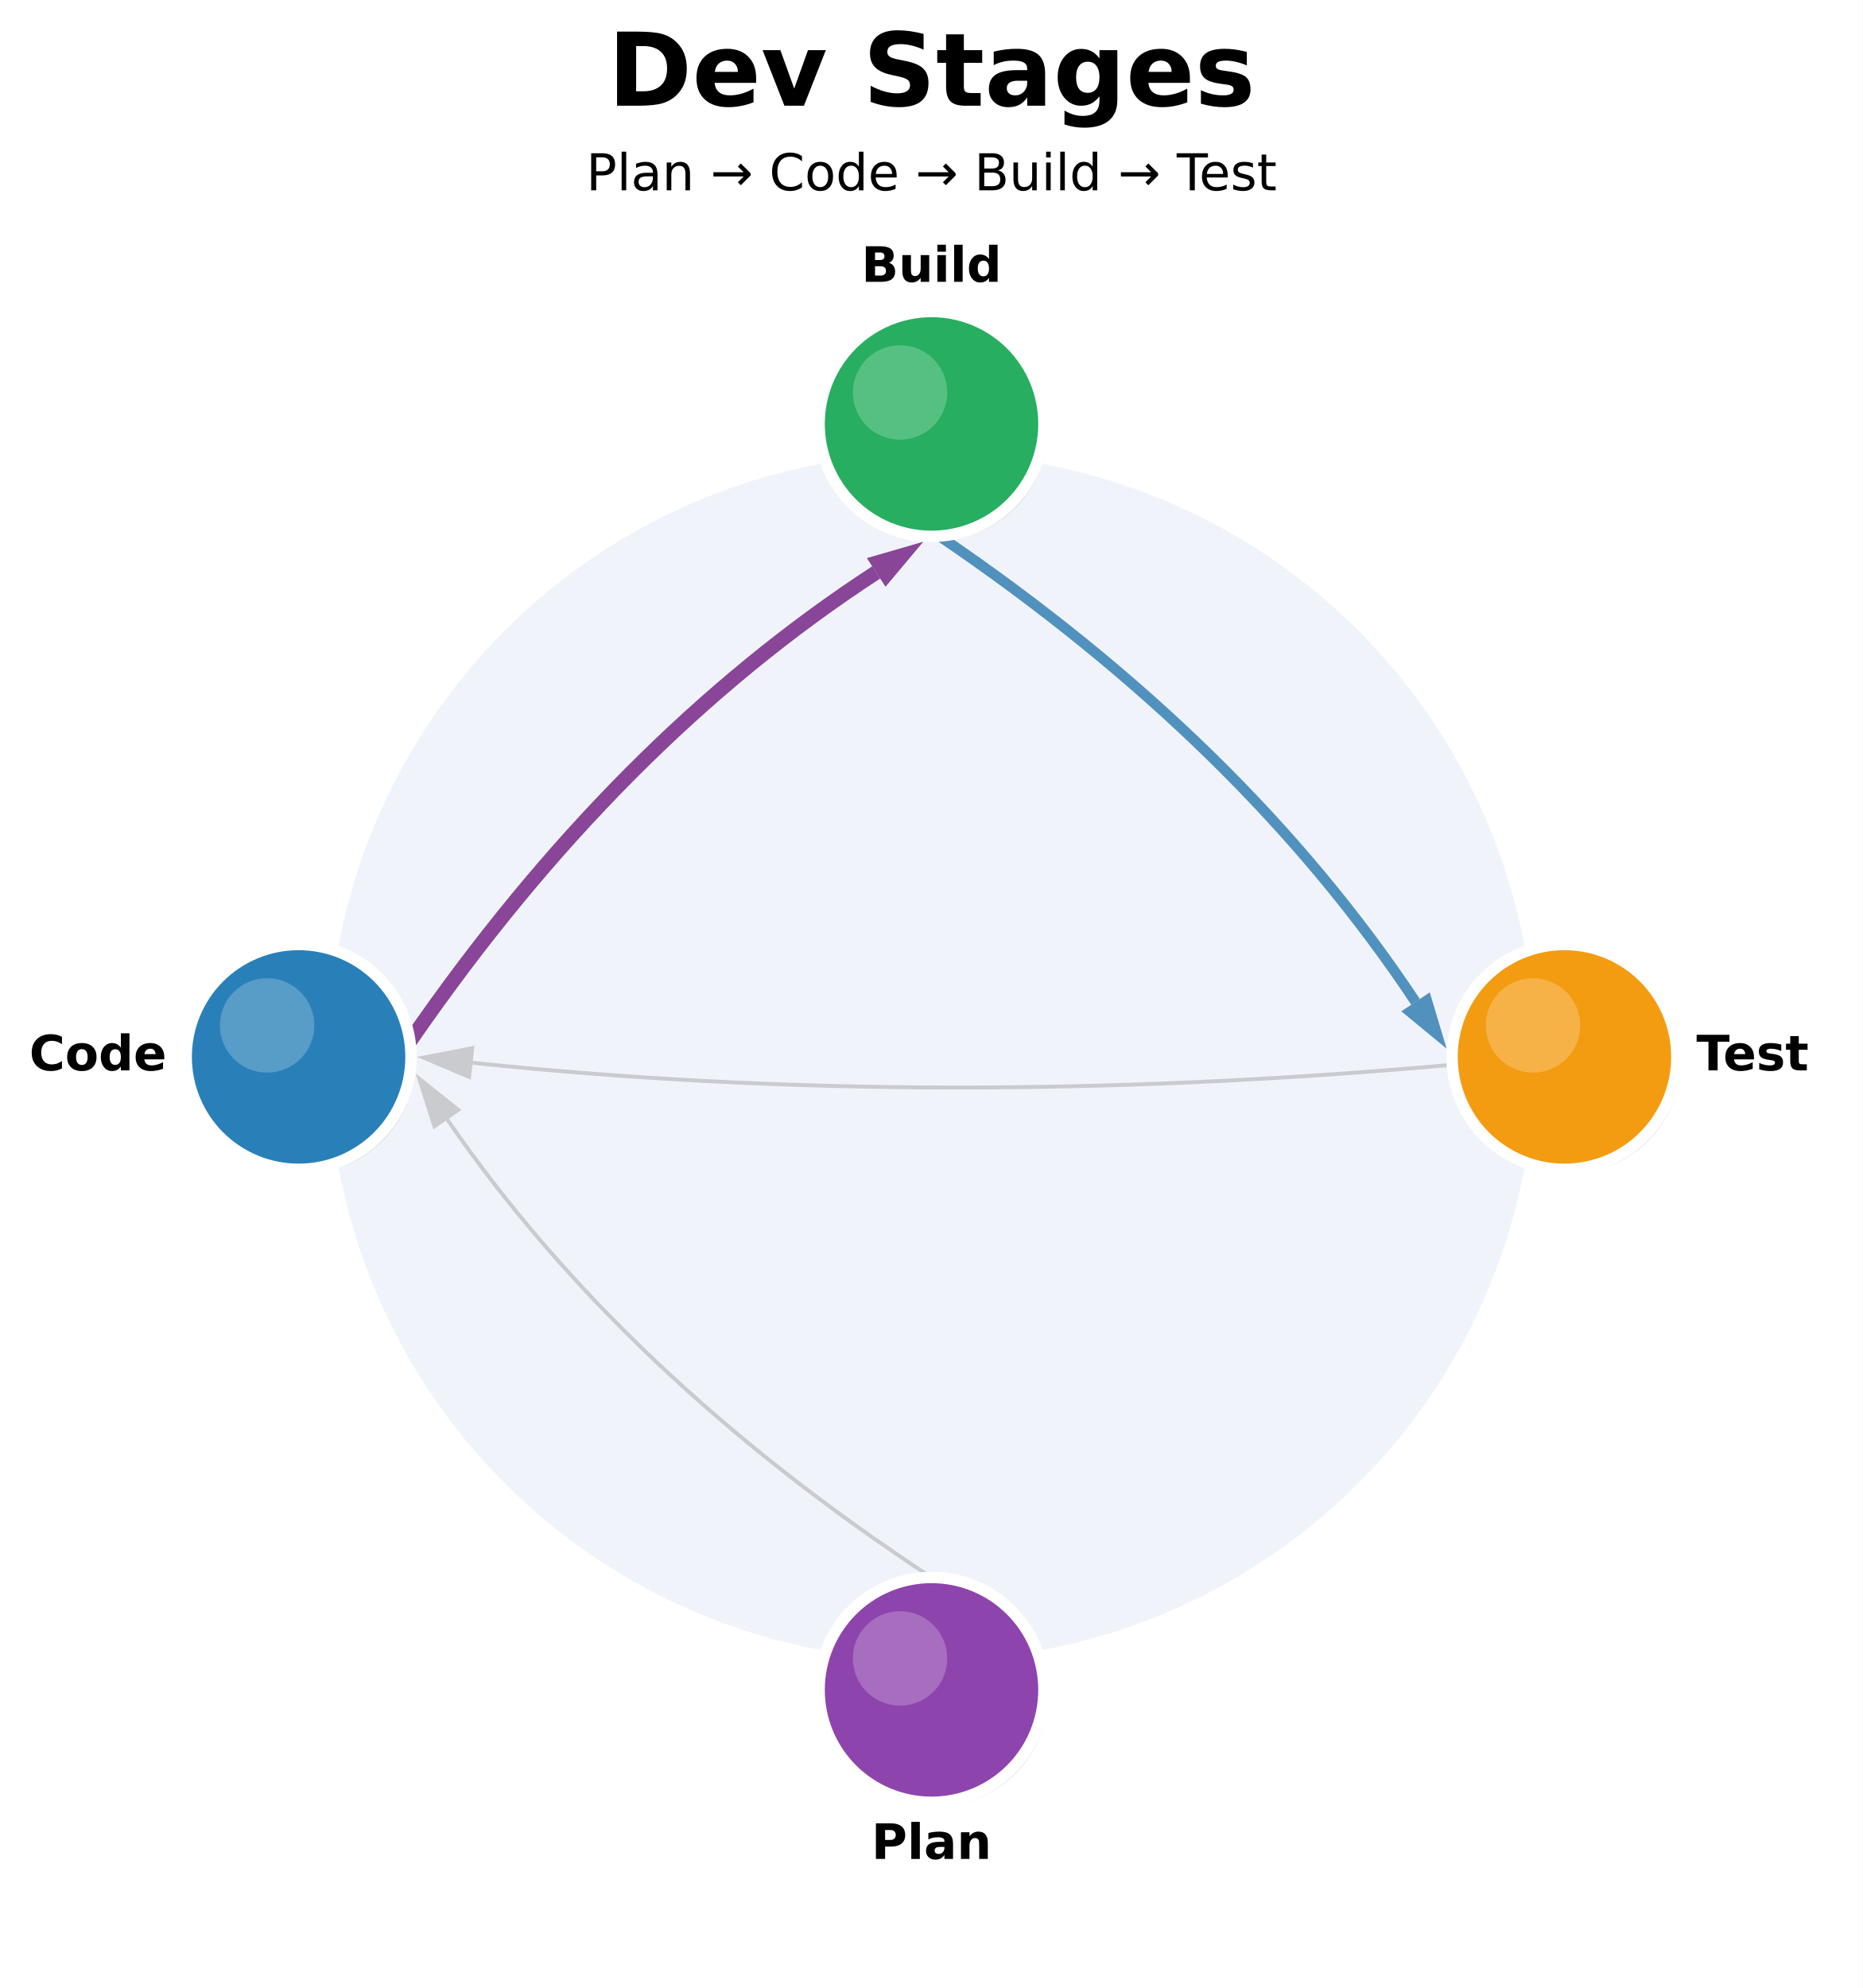
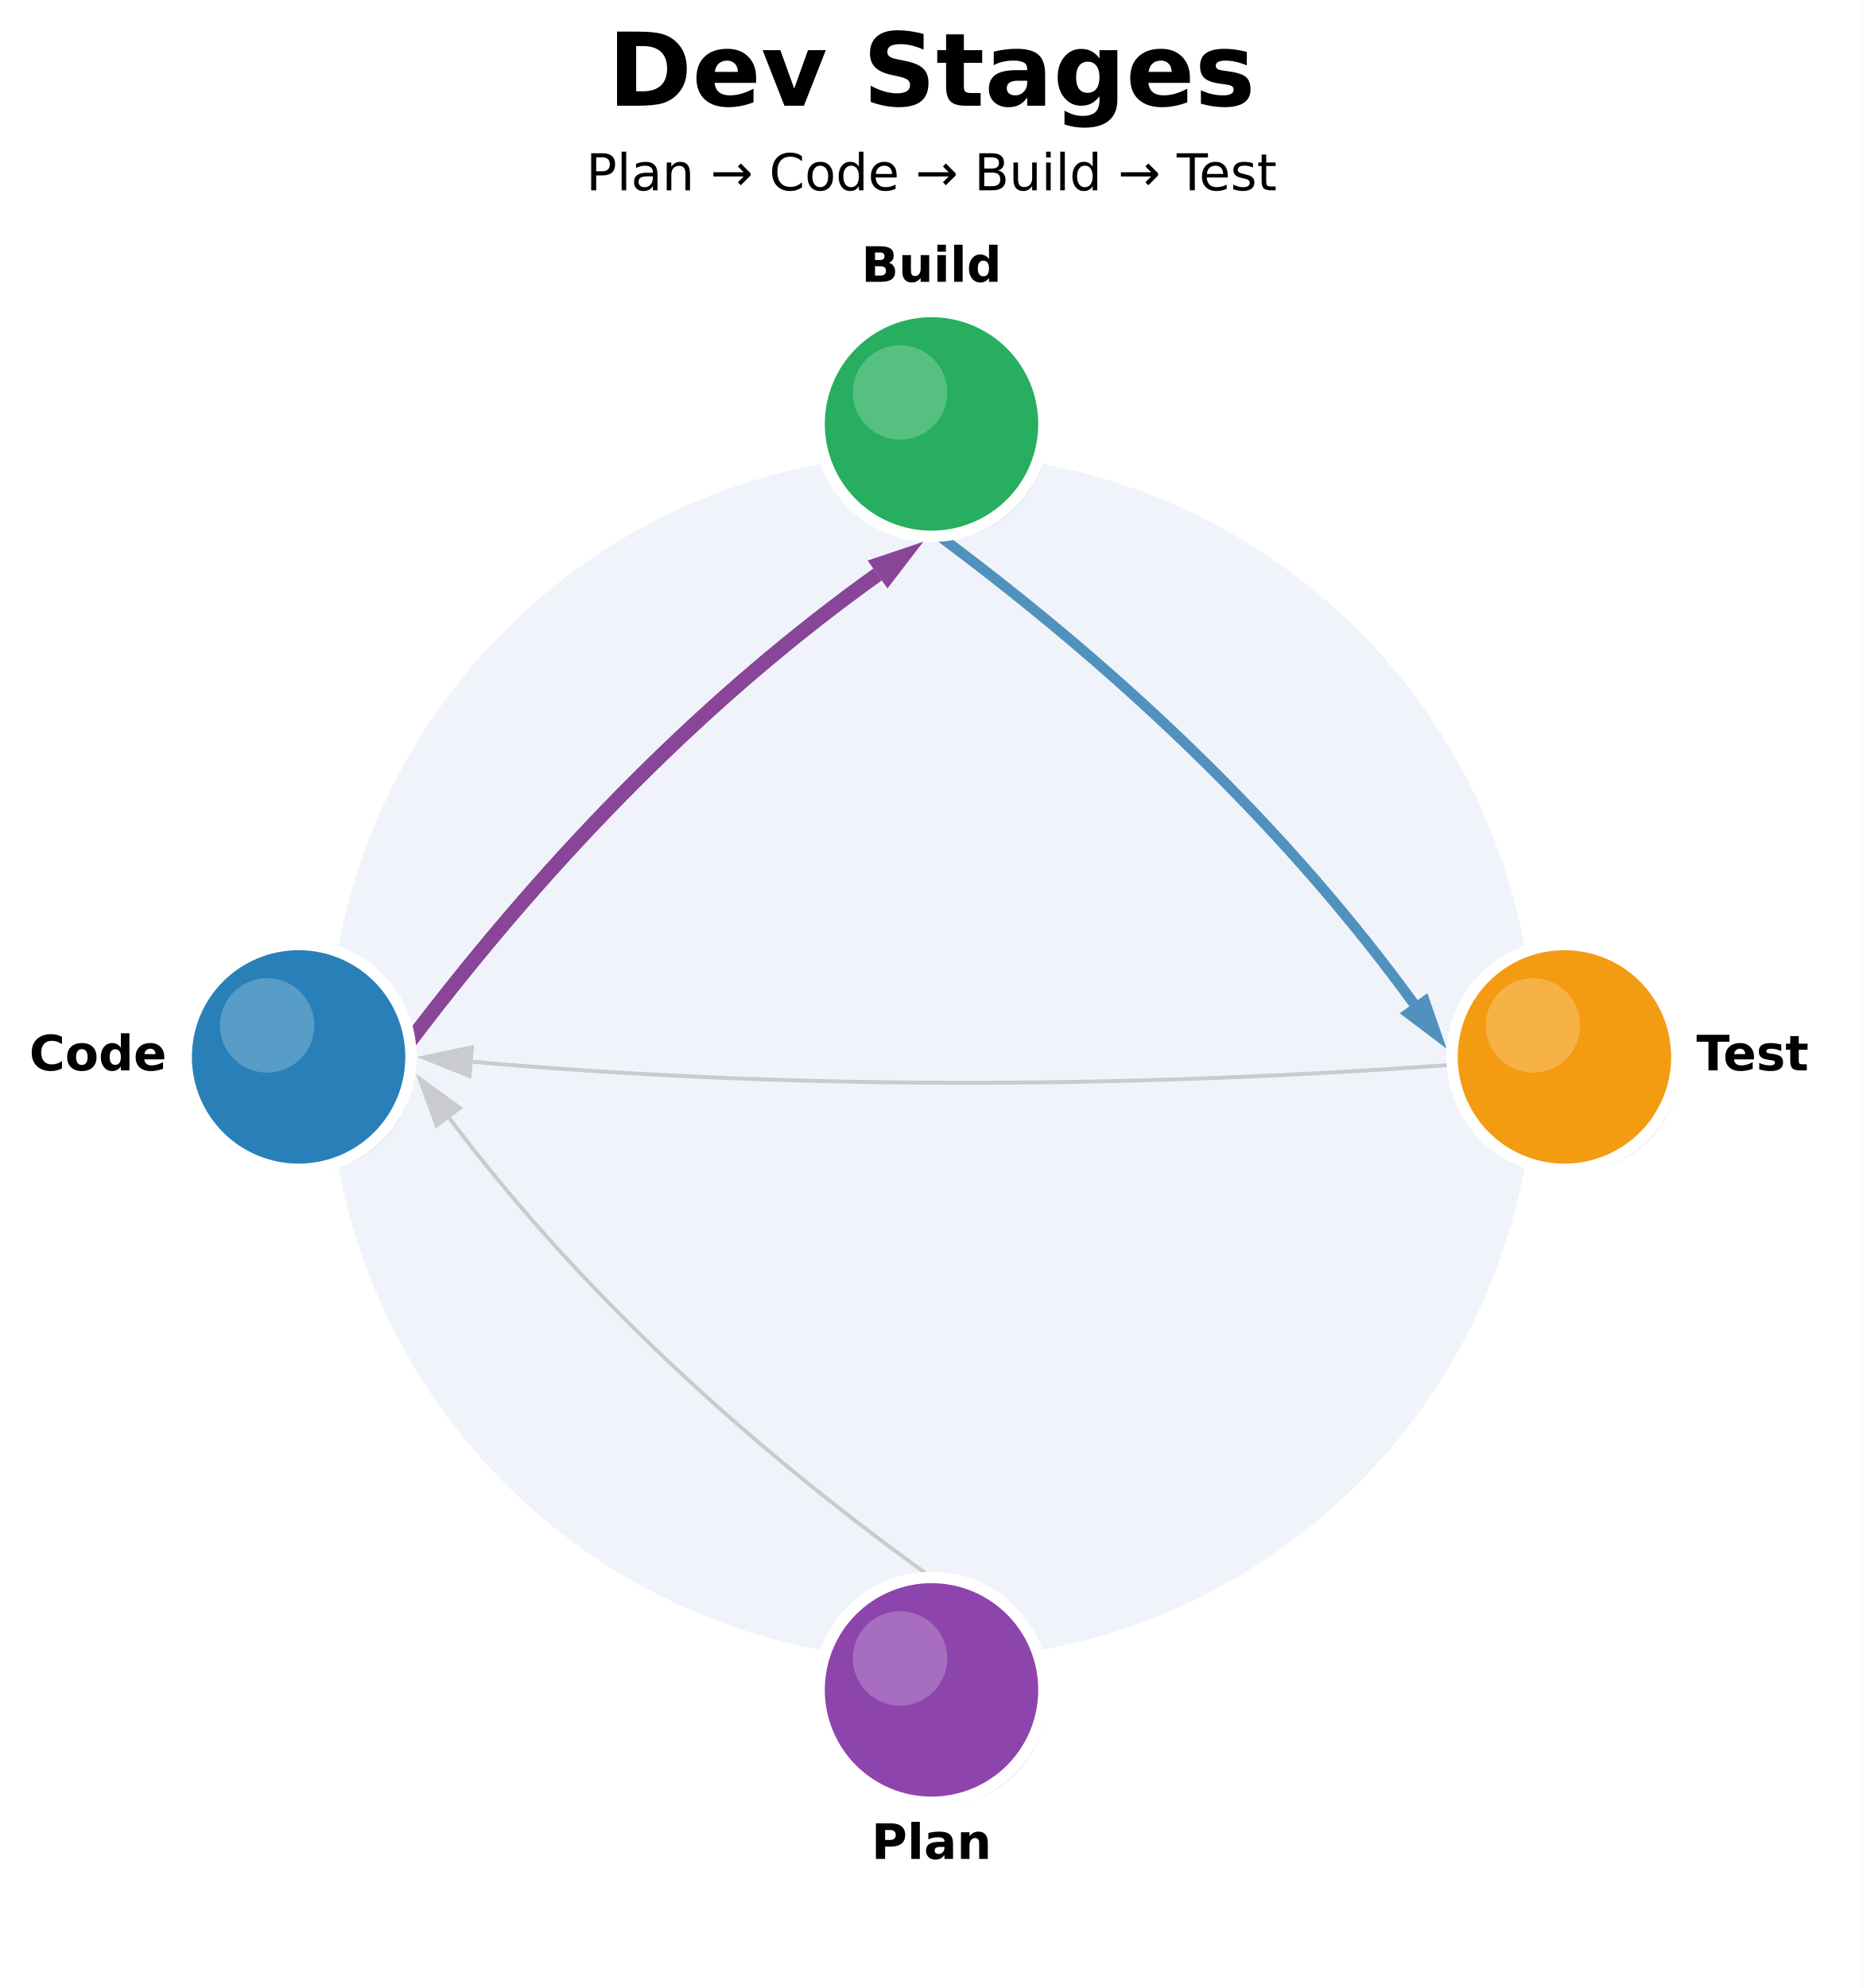
<svg xmlns="http://www.w3.org/2000/svg" xmlns:xlink="http://www.w3.org/1999/xlink" width="458.045pt" height="488.861pt" viewBox="0 0 458.045 488.861" version="1.1">
  <defs>
    <style type="text/css">*{stroke-linejoin: round; stroke-linecap: butt}</style>
  </defs>
  <g id="figure_1">
    <g id="patch_1">
      <path d="M 0 488.861  L 458.045 488.861  L 458.045 0  L 0 0  z " style="fill: #ffffff" />
    </g>
    <g id="axes_1">
      <g id="patch_2">
-         <path d="M 229.085 407.771  C 268.301 407.771 305.916 392.19 333.645 364.461  C 361.375 336.731 376.955 299.116 376.955 259.901  C 376.955 220.685 361.375 183.07 333.645 155.341  C 305.916 127.611 268.301 112.031 229.085 112.031  C 189.87 112.031 152.255 127.611 124.525 155.341  C 96.796 183.07 81.215 220.685 81.215 259.901  C 81.215 299.116 96.796 336.731 124.525 364.461  C 152.255 392.19 189.87 407.771 229.085 407.771  z " clip-path="url(#p6a810cdf21)" style="fill: #f0f4fa; stroke: #f0f4fa; stroke-linejoin: miter" />
+         <path d="M 229.085 407.771  C 268.301 407.771 305.916 392.19 333.645 364.461  C 361.375 336.731 376.955 299.116 376.955 259.901  C 376.955 220.685 361.375 183.07 333.645 155.341  C 305.916 127.611 268.301 112.031 229.085 112.031  C 189.87 112.031 152.255 127.611 124.525 155.341  C 96.796 183.07 81.215 220.685 81.215 259.901  C 81.215 299.116 96.796 336.731 124.525 364.461  C 152.255 392.19 189.87 407.771 229.085 407.771  z " clip-path="url(#p6e553d461e)" style="fill: #f0f4fa; stroke: #f0f4fa; stroke-linejoin: miter" />
      </g>
      <g id="patch_3">
-         <path d="M 100.809 256.053  Q 151.626 182.336 215.476 140.764  " clip-path="url(#p6a810cdf21)" style="fill: none; opacity: 0.88; stroke: #7b2d8b; stroke-width: 3.6; stroke-linejoin: miter" />
+         <path d="M 357.161 261.829  Q 229.742 271.052 116.247 261.107  " clip-path="url(#p6e553d461e)" style="fill: none; opacity: 0.45; stroke: #999999; stroke-width: 0.96; stroke-linejoin: miter" />
      </g>
      <g id="patch_4">
-         <path d="M 231.014 131.826  Q 305.739 182.537 348.118 246.36  " clip-path="url(#p6a810cdf21)" style="fill: none; opacity: 0.74; stroke: #1a6fa8; stroke-width: 2.56; stroke-linejoin: miter" />
+         <path d="M 229.085 387.908  Q 156.219 335.569 110.518 274.978  " clip-path="url(#p6e553d461e)" style="fill: none; opacity: 0.45; stroke: #999999; stroke-width: 0.96; stroke-linejoin: miter" />
      </g>
      <g id="patch_5">
-         <path d="M 229.085 387.908  Q 153.247 338.19 110.026 275.333  " clip-path="url(#p6a810cdf21)" style="fill: none; opacity: 0.45; stroke: #999999; stroke-width: 0.96; stroke-linejoin: miter" />
+         <path d="M 231.014 131.826  Q 302.969 185.369 347.628 246.701  " clip-path="url(#p6e553d461e)" style="fill: none; opacity: 0.74; stroke: #1a6fa8; stroke-width: 2.56; stroke-linejoin: miter" />
      </g>
      <g id="patch_6">
-         <path d="M 357.161 261.829  Q 229.782 273.269 116.224 261.344  " clip-path="url(#p6a810cdf21)" style="fill: none; opacity: 0.45; stroke: #999999; stroke-width: 0.96; stroke-linejoin: miter" />
+         <path d="M 100.809 256.053  Q 154.599 185.042 215.816 141.263  " clip-path="url(#p6e553d461e)" style="fill: none; opacity: 0.88; stroke: #7b2d8b; stroke-width: 3.6; stroke-linejoin: miter" />
      </g>
      <g id="patch_7">
-         <path d="M 385.82 288.627  C 393.151 288.627 400.184 285.714 405.368 280.53  C 410.552 275.346 413.465 268.314 413.465 260.982  C 413.465 253.651 410.552 246.619 405.368 241.435  C 400.184 236.25 393.151 233.338 385.82 233.338  C 378.488 233.338 371.456 236.25 366.272 241.435  C 361.088 246.619 358.175 253.651 358.175 260.982  C 358.175 268.314 361.088 275.346 366.272 280.53  C 371.456 285.714 378.488 288.627 385.82 288.627  z " clip-path="url(#p6a810cdf21)" style="fill-opacity: 0.133" />
+         <path d="M 74.514 288.627  C 81.846 288.627 88.878 285.714 94.062 280.53  C 99.246 275.346 102.159 268.314 102.159 260.982  C 102.159 253.651 99.246 246.619 94.062 241.435  C 88.878 236.25 81.846 233.338 74.514 233.338  C 67.183 233.338 60.151 236.25 54.967 241.435  C 49.782 246.619 46.87 253.651 46.87 260.982  C 46.87 268.314 49.782 275.346 54.967 280.53  C 60.151 285.714 67.183 288.627 74.514 288.627  z " clip-path="url(#p6e553d461e)" style="fill-opacity: 0.133" />
      </g>
      <g id="patch_8">
-         <path d="M 230.167 132.975  C 237.499 132.975 244.531 130.062 249.715 124.878  C 254.899 119.693 257.812 112.661 257.812 105.33  C 257.812 97.998 254.899 90.966 249.715 85.782  C 244.531 80.598 237.499 77.685 230.167 77.685  C 222.836 77.685 215.803 80.598 210.619 85.782  C 205.435 90.966 202.522 97.998 202.522 105.33  C 202.522 112.661 205.435 119.693 210.619 124.878  C 215.803 130.062 222.836 132.975 230.167 132.975  z " clip-path="url(#p6a810cdf21)" style="fill-opacity: 0.133" />
+         <path d="M 230.167 132.975  C 237.499 132.975 244.531 130.062 249.715 124.878  C 254.899 119.693 257.812 112.661 257.812 105.33  C 257.812 97.998 254.899 90.966 249.715 85.782  C 244.531 80.598 237.499 77.685 230.167 77.685  C 222.836 77.685 215.803 80.598 210.619 85.782  C 205.435 90.966 202.522 97.998 202.522 105.33  C 202.522 112.661 205.435 119.693 210.619 124.878  C 215.803 130.062 222.836 132.975 230.167 132.975  z " clip-path="url(#p6e553d461e)" style="fill-opacity: 0.133" />
      </g>
      <g id="patch_9">
-         <path d="M 74.514 288.627  C 81.846 288.627 88.878 285.714 94.062 280.53  C 99.246 275.346 102.159 268.314 102.159 260.982  C 102.159 253.651 99.246 246.619 94.062 241.435  C 88.878 236.25 81.846 233.338 74.514 233.338  C 67.183 233.338 60.151 236.25 54.967 241.435  C 49.782 246.619 46.87 253.651 46.87 260.982  C 46.87 268.314 49.782 275.346 54.967 280.53  C 60.151 285.714 67.183 288.627 74.514 288.627  z " clip-path="url(#p6a810cdf21)" style="fill-opacity: 0.133" />
+         <path d="M 230.167 444.28  C 237.499 444.28 244.531 441.367 249.715 436.183  C 254.899 430.999 257.812 423.967 257.812 416.635  C 257.812 409.304 254.899 402.271 249.715 397.087  C 244.531 391.903 237.499 388.99 230.167 388.99  C 222.836 388.99 215.803 391.903 210.619 397.087  C 205.435 402.271 202.522 409.304 202.522 416.635  C 202.522 423.967 205.435 430.999 210.619 436.183  C 215.803 441.367 222.836 444.28 230.167 444.28  z " clip-path="url(#p6e553d461e)" style="fill-opacity: 0.133" />
      </g>
      <g id="patch_10">
-         <path d="M 230.167 444.28  C 237.499 444.28 244.531 441.367 249.715 436.183  C 254.899 430.999 257.812 423.967 257.812 416.635  C 257.812 409.304 254.899 402.271 249.715 397.087  C 244.531 391.903 237.499 388.99 230.167 388.99  C 222.836 388.99 215.803 391.903 210.619 397.087  C 205.435 402.271 202.522 409.304 202.522 416.635  C 202.522 423.967 205.435 430.999 210.619 436.183  C 215.803 441.367 222.836 444.28 230.167 444.28  z " clip-path="url(#p6a810cdf21)" style="fill-opacity: 0.133" />
+         <path d="M 385.82 288.627  C 393.151 288.627 400.184 285.714 405.368 280.53  C 410.552 275.346 413.465 268.314 413.465 260.982  C 413.465 253.651 410.552 246.619 405.368 241.435  C 400.184 236.25 393.151 233.338 385.82 233.338  C 378.488 233.338 371.456 236.25 366.272 241.435  C 361.088 246.619 358.175 253.651 358.175 260.982  C 358.175 268.314 361.088 275.346 366.272 280.53  C 371.456 285.714 378.488 288.627 385.82 288.627  z " clip-path="url(#p6e553d461e)" style="fill-opacity: 0.133" />
      </g>
      <g id="patch_11">
-         <path d="M 384.738 287.546  C 392.07 287.546 399.102 284.633 404.286 279.449  C 409.47 274.264 412.383 267.232 412.383 259.901  C 412.383 252.569 409.47 245.537 404.286 240.353  C 399.102 235.169 392.07 232.256 384.738 232.256  C 377.407 232.256 370.374 235.169 365.19 240.353  C 360.006 245.537 357.093 252.569 357.093 259.901  C 357.093 267.232 360.006 274.264 365.19 279.449  C 370.374 284.633 377.407 287.546 384.738 287.546  z " clip-path="url(#p6a810cdf21)" style="fill: #f39c12; stroke: #ffffff; stroke-width: 2.8; stroke-linejoin: miter" />
+         <path d="M 73.433 287.546  C 80.764 287.546 87.796 284.633 92.981 279.449  C 98.165 274.264 101.078 267.232 101.078 259.901  C 101.078 252.569 98.165 245.537 92.981 240.353  C 87.796 235.169 80.764 232.256 73.433 232.256  C 66.101 232.256 59.069 235.169 53.885 240.353  C 48.701 245.537 45.788 252.569 45.788 259.901  C 45.788 267.232 48.701 274.264 53.885 279.449  C 59.069 284.633 66.101 287.546 73.433 287.546  z " clip-path="url(#p6e553d461e)" style="fill: #2980b9; stroke: #ffffff; stroke-width: 2.8; stroke-linejoin: miter" />
      </g>
      <g id="patch_12">
-         <path d="M 229.085 131.893  C 236.417 131.893 243.449 128.98 248.633 123.796  C 253.817 118.612 256.73 111.58 256.73 104.248  C 256.73 96.916 253.817 89.884 248.633 84.7  C 243.449 79.516 236.417 76.603 229.085 76.603  C 221.754 76.603 214.722 79.516 209.537 84.7  C 204.353 89.884 201.44 96.916 201.44 104.248  C 201.44 111.58 204.353 118.612 209.537 123.796  C 214.722 128.98 221.754 131.893 229.085 131.893  z " clip-path="url(#p6a810cdf21)" style="fill: #27ae60; stroke: #ffffff; stroke-width: 2.8; stroke-linejoin: miter" />
+         <path d="M 229.085 131.893  C 236.417 131.893 243.449 128.98 248.633 123.796  C 253.817 118.612 256.73 111.58 256.73 104.248  C 256.73 96.916 253.817 89.884 248.633 84.7  C 243.449 79.516 236.417 76.603 229.085 76.603  C 221.754 76.603 214.722 79.516 209.537 84.7  C 204.353 89.884 201.44 96.916 201.44 104.248  C 201.44 111.58 204.353 118.612 209.537 123.796  C 214.722 128.98 221.754 131.893 229.085 131.893  z " clip-path="url(#p6e553d461e)" style="fill: #27ae60; stroke: #ffffff; stroke-width: 2.8; stroke-linejoin: miter" />
      </g>
      <g id="patch_13">
-         <path d="M 73.433 287.546  C 80.764 287.546 87.796 284.633 92.981 279.449  C 98.165 274.264 101.078 267.232 101.078 259.901  C 101.078 252.569 98.165 245.537 92.981 240.353  C 87.796 235.169 80.764 232.256 73.433 232.256  C 66.101 232.256 59.069 235.169 53.885 240.353  C 48.701 245.537 45.788 252.569 45.788 259.901  C 45.788 267.232 48.701 274.264 53.885 279.449  C 59.069 284.633 66.101 287.546 73.433 287.546  z " clip-path="url(#p6a810cdf21)" style="fill: #2980b9; stroke: #ffffff; stroke-width: 2.8; stroke-linejoin: miter" />
+         <path d="M 229.085 443.198  C 236.417 443.198 243.449 440.285 248.633 435.101  C 253.817 429.917 256.73 422.885 256.73 415.553  C 256.73 408.222 253.817 401.19 248.633 396.005  C 243.449 390.821 236.417 387.908 229.085 387.908  C 221.754 387.908 214.722 390.821 209.537 396.005  C 204.353 401.19 201.44 408.222 201.44 415.553  C 201.44 422.885 204.353 429.917 209.537 435.101  C 214.722 440.285 221.754 443.198 229.085 443.198  z " clip-path="url(#p6e553d461e)" style="fill: #8e44ad; stroke: #ffffff; stroke-width: 2.8; stroke-linejoin: miter" />
      </g>
      <g id="patch_14">
-         <path d="M 229.085 443.198  C 236.417 443.198 243.449 440.285 248.633 435.101  C 253.817 429.917 256.73 422.885 256.73 415.553  C 256.73 408.222 253.817 401.19 248.633 396.005  C 243.449 390.821 236.417 387.908 229.085 387.908  C 221.754 387.908 214.722 390.821 209.537 396.005  C 204.353 401.19 201.44 408.222 201.44 415.553  C 201.44 422.885 204.353 429.917 209.537 435.101  C 214.722 440.285 221.754 443.198 229.085 443.198  z " clip-path="url(#p6a810cdf21)" style="fill: #8e44ad; stroke: #ffffff; stroke-width: 2.8; stroke-linejoin: miter" />
+         <path d="M 384.738 287.546  C 392.07 287.546 399.102 284.633 404.286 279.449  C 409.47 274.264 412.383 267.232 412.383 259.901  C 412.383 252.569 409.47 245.537 404.286 240.353  C 399.102 235.169 392.07 232.256 384.738 232.256  C 377.407 232.256 370.374 235.169 365.19 240.353  C 360.006 245.537 357.093 252.569 357.093 259.901  C 357.093 267.232 360.006 274.264 365.19 279.449  C 370.374 284.633 377.407 287.546 384.738 287.546  z " clip-path="url(#p6e553d461e)" style="fill: #f39c12; stroke: #ffffff; stroke-width: 2.8; stroke-linejoin: miter" />
      </g>
      <g id="text_1">
        <g transform="translate(144.1615 46.7957) scale(0.125 -0.125)">
          <defs>
            <path id="DejaVuSans-50" d="M 1259 4147  L 1259 2394  L 2053 2394  Q 2494 2394 2734 2622  Q 2975 2850 2975 3272  Q 2975 3691 2734 3919  Q 2494 4147 2053 4147  L 1259 4147  z M 628 4666  L 2053 4666  Q 2838 4666 3239 4311  Q 3641 3956 3641 3272  Q 3641 2581 3239 2228  Q 2838 1875 2053 1875  L 1259 1875  L 1259 0  L 628 0  L 628 4666  z " transform="scale(0.015625)" />
            <path id="DejaVuSans-6c" d="M 603 4863  L 1178 4863  L 1178 0  L 603 0  L 603 4863  z " transform="scale(0.015625)" />
            <path id="DejaVuSans-61" d="M 2194 1759  Q 1497 1759 1228 1600  Q 959 1441 959 1056  Q 959 750 1161 570  Q 1363 391 1709 391  Q 2188 391 2477 730  Q 2766 1069 2766 1631  L 2766 1759  L 2194 1759  z M 3341 1997  L 3341 0  L 2766 0  L 2766 531  Q 2569 213 2275 61  Q 1981 -91 1556 -91  Q 1019 -91 701 211  Q 384 513 384 1019  Q 384 1609 779 1909  Q 1175 2209 1959 2209  L 2766 2209  L 2766 2266  Q 2766 2663 2505 2880  Q 2244 3097 1772 3097  Q 1472 3097 1187 3025  Q 903 2953 641 2809  L 641 3341  Q 956 3463 1253 3523  Q 1550 3584 1831 3584  Q 2591 3584 2966 3190  Q 3341 2797 3341 1997  z " transform="scale(0.015625)" />
            <path id="DejaVuSans-6e" d="M 3513 2113  L 3513 0  L 2938 0  L 2938 2094  Q 2938 2591 2744 2837  Q 2550 3084 2163 3084  Q 1697 3084 1428 2787  Q 1159 2491 1159 1978  L 1159 0  L 581 0  L 581 3500  L 1159 3500  L 1159 2956  Q 1366 3272 1645 3428  Q 1925 3584 2291 3584  Q 2894 3584 3203 3211  Q 3513 2838 3513 2113  z " transform="scale(0.015625)" />
            <path id="DejaVuSans-20" transform="scale(0.015625)" />
            <path id="DejaVuSans-2192" d="M 5050 2147  L 5050 1866  L 3822 638  L 3447 1013  L 4175 1741  L 366 1741  L 366 2272  L 4175 2272  L 3447 3000  L 3822 3375  L 5050 2147  z " transform="scale(0.015625)" />
            <path id="DejaVuSans-43" d="M 4122 4306  L 4122 3641  Q 3803 3938 3442 4084  Q 3081 4231 2675 4231  Q 1875 4231 1450 3742  Q 1025 3253 1025 2328  Q 1025 1406 1450 917  Q 1875 428 2675 428  Q 3081 428 3442 575  Q 3803 722 4122 1019  L 4122 359  Q 3791 134 3420 21  Q 3050 -91 2638 -91  Q 1578 -91 968 557  Q 359 1206 359 2328  Q 359 3453 968 4101  Q 1578 4750 2638 4750  Q 3056 4750 3426 4639  Q 3797 4528 4122 4306  z " transform="scale(0.015625)" />
            <path id="DejaVuSans-6f" d="M 1959 3097  Q 1497 3097 1228 2736  Q 959 2375 959 1747  Q 959 1119 1226 758  Q 1494 397 1959 397  Q 2419 397 2687 759  Q 2956 1122 2956 1747  Q 2956 2369 2687 2733  Q 2419 3097 1959 3097  z M 1959 3584  Q 2709 3584 3137 3096  Q 3566 2609 3566 1747  Q 3566 888 3137 398  Q 2709 -91 1959 -91  Q 1206 -91 779 398  Q 353 888 353 1747  Q 353 2609 779 3096  Q 1206 3584 1959 3584  z " transform="scale(0.015625)" />
            <path id="DejaVuSans-64" d="M 2906 2969  L 2906 4863  L 3481 4863  L 3481 0  L 2906 0  L 2906 525  Q 2725 213 2448 61  Q 2172 -91 1784 -91  Q 1150 -91 751 415  Q 353 922 353 1747  Q 353 2572 751 3078  Q 1150 3584 1784 3584  Q 2172 3584 2448 3432  Q 2725 3281 2906 2969  z M 947 1747  Q 947 1113 1208 752  Q 1469 391 1925 391  Q 2381 391 2643 752  Q 2906 1113 2906 1747  Q 2906 2381 2643 2742  Q 2381 3103 1925 3103  Q 1469 3103 1208 2742  Q 947 2381 947 1747  z " transform="scale(0.015625)" />
            <path id="DejaVuSans-65" d="M 3597 1894  L 3597 1613  L 953 1613  Q 991 1019 1311 708  Q 1631 397 2203 397  Q 2534 397 2845 478  Q 3156 559 3463 722  L 3463 178  Q 3153 47 2828 -22  Q 2503 -91 2169 -91  Q 1331 -91 842 396  Q 353 884 353 1716  Q 353 2575 817 3079  Q 1281 3584 2069 3584  Q 2775 3584 3186 3129  Q 3597 2675 3597 1894  z M 3022 2063  Q 3016 2534 2758 2815  Q 2500 3097 2075 3097  Q 1594 3097 1305 2825  Q 1016 2553 972 2059  L 3022 2063  z " transform="scale(0.015625)" />
            <path id="DejaVuSans-42" d="M 1259 2228  L 1259 519  L 2272 519  Q 2781 519 3026 730  Q 3272 941 3272 1375  Q 3272 1813 3026 2020  Q 2781 2228 2272 2228  L 1259 2228  z M 1259 4147  L 1259 2741  L 2194 2741  Q 2656 2741 2882 2914  Q 3109 3088 3109 3444  Q 3109 3797 2882 3972  Q 2656 4147 2194 4147  L 1259 4147  z M 628 4666  L 2241 4666  Q 2963 4666 3353 4366  Q 3744 4066 3744 3513  Q 3744 3084 3544 2831  Q 3344 2578 2956 2516  Q 3422 2416 3680 2098  Q 3938 1781 3938 1306  Q 3938 681 3513 340  Q 3088 0 2303 0  L 628 0  L 628 4666  z " transform="scale(0.015625)" />
            <path id="DejaVuSans-75" d="M 544 1381  L 544 3500  L 1119 3500  L 1119 1403  Q 1119 906 1312 657  Q 1506 409 1894 409  Q 2359 409 2629 706  Q 2900 1003 2900 1516  L 2900 3500  L 3475 3500  L 3475 0  L 2900 0  L 2900 538  Q 2691 219 2414 64  Q 2138 -91 1772 -91  Q 1169 -91 856 284  Q 544 659 544 1381  z M 1991 3584  L 1991 3584  z " transform="scale(0.015625)" />
            <path id="DejaVuSans-69" d="M 603 3500  L 1178 3500  L 1178 0  L 603 0  L 603 3500  z M 603 4863  L 1178 4863  L 1178 4134  L 603 4134  L 603 4863  z " transform="scale(0.015625)" />
            <path id="DejaVuSans-54" d="M -19 4666  L 3928 4666  L 3928 4134  L 2272 4134  L 2272 0  L 1638 0  L 1638 4134  L -19 4134  L -19 4666  z " transform="scale(0.015625)" />
            <path id="DejaVuSans-73" d="M 2834 3397  L 2834 2853  Q 2591 2978 2328 3040  Q 2066 3103 1784 3103  Q 1356 3103 1142 2972  Q 928 2841 928 2578  Q 928 2378 1081 2264  Q 1234 2150 1697 2047  L 1894 2003  Q 2506 1872 2764 1633  Q 3022 1394 3022 966  Q 3022 478 2636 193  Q 2250 -91 1575 -91  Q 1294 -91 989 -36  Q 684 19 347 128  L 347 722  Q 666 556 975 473  Q 1284 391 1588 391  Q 1994 391 2212 530  Q 2431 669 2431 922  Q 2431 1156 2273 1281  Q 2116 1406 1581 1522  L 1381 1569  Q 847 1681 609 1914  Q 372 2147 372 2553  Q 372 3047 722 3315  Q 1072 3584 1716 3584  Q 2034 3584 2315 3537  Q 2597 3491 2834 3397  z " transform="scale(0.015625)" />
            <path id="DejaVuSans-74" d="M 1172 4494  L 1172 3500  L 2356 3500  L 2356 3053  L 1172 3053  L 1172 1153  Q 1172 725 1289 603  Q 1406 481 1766 481  L 2356 481  L 2356 0  L 1766 0  Q 1100 0 847 248  Q 594 497 594 1153  L 594 3053  L 172 3053  L 172 3500  L 594 3500  L 594 4494  L 1172 4494  z " transform="scale(0.015625)" />
          </defs>
          <use xlink:href="#DejaVuSans-50" />
          <use xlink:href="#DejaVuSans-6c" transform="translate(60.30273 0)" />
          <use xlink:href="#DejaVuSans-61" transform="translate(88.08594 0)" />
          <use xlink:href="#DejaVuSans-6e" transform="translate(149.3652 0)" />
          <use xlink:href="#DejaVuSans-20" transform="translate(212.7441 0)" />
          <use xlink:href="#DejaVuSans-2192" transform="translate(244.5312 0)" />
          <use xlink:href="#DejaVuSans-20" transform="translate(328.3203 0)" />
          <use xlink:href="#DejaVuSans-43" transform="translate(360.1074 0)" />
          <use xlink:href="#DejaVuSans-6f" transform="translate(429.9316 0)" />
          <use xlink:href="#DejaVuSans-64" transform="translate(491.1133 0)" />
          <use xlink:href="#DejaVuSans-65" transform="translate(554.5898 0)" />
          <use xlink:href="#DejaVuSans-20" transform="translate(616.1133 0)" />
          <use xlink:href="#DejaVuSans-2192" transform="translate(647.9004 0)" />
          <use xlink:href="#DejaVuSans-20" transform="translate(731.6895 0)" />
          <use xlink:href="#DejaVuSans-42" transform="translate(763.4766 0)" />
          <use xlink:href="#DejaVuSans-75" transform="translate(832.0801 0)" />
          <use xlink:href="#DejaVuSans-69" transform="translate(895.459 0)" />
          <use xlink:href="#DejaVuSans-6c" transform="translate(923.2422 0)" />
          <use xlink:href="#DejaVuSans-64" transform="translate(951.0254 0)" />
          <use xlink:href="#DejaVuSans-20" transform="translate(1014.502 0)" />
          <use xlink:href="#DejaVuSans-2192" transform="translate(1046.289 0)" />
          <use xlink:href="#DejaVuSans-20" transform="translate(1130.078 0)" />
          <use xlink:href="#DejaVuSans-54" transform="translate(1161.865 0)" />
          <use xlink:href="#DejaVuSans-65" transform="translate(1205.949 0)" />
          <use xlink:href="#DejaVuSans-73" transform="translate(1267.473 0)" />
          <use xlink:href="#DejaVuSans-74" transform="translate(1319.572 0)" />
        </g>
      </g>
      <g id="text_2">
        <g transform="translate(149.4526 26.00078) scale(0.25 -0.25)">
          <defs>
            <path id="DejaVuSans-Bold-44" d="M 1791 3756  L 1791 909  L 2222 909  Q 2959 909 3348 1275  Q 3738 1641 3738 2338  Q 3738 3031 3350 3393  Q 2963 3756 2222 3756  L 1791 3756  z M 588 4666  L 1856 4666  Q 2919 4666 3439 4514  Q 3959 4363 4331 4000  Q 4659 3684 4818 3271  Q 4978 2859 4978 2338  Q 4978 1809 4818 1395  Q 4659 981 4331 666  Q 3956 303 3431 151  Q 2906 0 1856 0  L 588 0  L 588 4666  z " transform="scale(0.015625)" />
            <path id="DejaVuSans-Bold-65" d="M 4031 1759  L 4031 1441  L 1416 1441  Q 1456 1047 1700 850  Q 1944 653 2381 653  Q 2734 653 3104 758  Q 3475 863 3866 1075  L 3866 213  Q 3469 63 3072 -14  Q 2675 -91 2278 -91  Q 1328 -91 801 392  Q 275 875 275 1747  Q 275 2603 792 3093  Q 1309 3584 2216 3584  Q 3041 3584 3536 3087  Q 4031 2591 4031 1759  z M 2881 2131  Q 2881 2450 2695 2645  Q 2509 2841 2209 2841  Q 1884 2841 1681 2658  Q 1478 2475 1428 2131  L 2881 2131  z " transform="scale(0.015625)" />
            <path id="DejaVuSans-Bold-76" d="M 97 3500  L 1216 3500  L 2088 1081  L 2956 3500  L 4078 3500  L 2700 0  L 1472 0  L 97 3500  z " transform="scale(0.015625)" />
            <path id="DejaVuSans-Bold-20" transform="scale(0.015625)" />
            <path id="DejaVuSans-Bold-53" d="M 3834 4519  L 3834 3531  Q 3450 3703 3084 3790  Q 2719 3878 2394 3878  Q 1963 3878 1756 3759  Q 1550 3641 1550 3391  Q 1550 3203 1689 3098  Q 1828 2994 2194 2919  L 2706 2816  Q 3484 2659 3812 2340  Q 4141 2022 4141 1434  Q 4141 663 3683 286  Q 3225 -91 2284 -91  Q 1841 -91 1394 -6  Q 947 78 500 244  L 500 1259  Q 947 1022 1364 901  Q 1781 781 2169 781  Q 2563 781 2772 912  Q 2981 1044 2981 1288  Q 2981 1506 2839 1625  Q 2697 1744 2272 1838  L 1806 1941  Q 1106 2091 782 2419  Q 459 2747 459 3303  Q 459 4000 909 4375  Q 1359 4750 2203 4750  Q 2588 4750 2994 4692  Q 3400 4634 3834 4519  z " transform="scale(0.015625)" />
            <path id="DejaVuSans-Bold-74" d="M 1759 4494  L 1759 3500  L 2913 3500  L 2913 2700  L 1759 2700  L 1759 1216  Q 1759 972 1856 886  Q 1953 800 2241 800  L 2816 800  L 2816 0  L 1856 0  Q 1194 0 917 276  Q 641 553 641 1216  L 641 2700  L 84 2700  L 84 3500  L 641 3500  L 641 4494  L 1759 4494  z " transform="scale(0.015625)" />
            <path id="DejaVuSans-Bold-61" d="M 2106 1575  Q 1756 1575 1579 1456  Q 1403 1338 1403 1106  Q 1403 894 1545 773  Q 1688 653 1941 653  Q 2256 653 2472 879  Q 2688 1106 2688 1447  L 2688 1575  L 2106 1575  z M 3816 1997  L 3816 0  L 2688 0  L 2688 519  Q 2463 200 2181 54  Q 1900 -91 1497 -91  Q 953 -91 614 226  Q 275 544 275 1050  Q 275 1666 698 1953  Q 1122 2241 2028 2241  L 2688 2241  L 2688 2328  Q 2688 2594 2478 2717  Q 2269 2841 1825 2841  Q 1466 2841 1156 2769  Q 847 2697 581 2553  L 581 3406  Q 941 3494 1303 3539  Q 1666 3584 2028 3584  Q 2975 3584 3395 3211  Q 3816 2838 3816 1997  z " transform="scale(0.015625)" />
            <path id="DejaVuSans-Bold-67" d="M 2919 594  Q 2688 288 2409 144  Q 2131 0 1766 0  Q 1125 0 706 504  Q 288 1009 288 1791  Q 288 2575 706 3076  Q 1125 3578 1766 3578  Q 2131 3578 2409 3434  Q 2688 3291 2919 2981  L 2919 3500  L 4044 3500  L 4044 353  Q 4044 -491 3511 -936  Q 2978 -1381 1966 -1381  Q 1638 -1381 1331 -1331  Q 1025 -1281 716 -1178  L 716 -306  Q 1009 -475 1290 -558  Q 1572 -641 1856 -641  Q 2406 -641 2662 -400  Q 2919 -159 2919 353  L 2919 594  z M 2181 2772  Q 1834 2772 1640 2515  Q 1447 2259 1447 1791  Q 1447 1309 1634 1061  Q 1822 813 2181 813  Q 2531 813 2725 1069  Q 2919 1325 2919 1791  Q 2919 2259 2725 2515  Q 2531 2772 2181 2772  z " transform="scale(0.015625)" />
            <path id="DejaVuSans-Bold-73" d="M 3272 3391  L 3272 2541  Q 2913 2691 2578 2766  Q 2244 2841 1947 2841  Q 1628 2841 1473 2761  Q 1319 2681 1319 2516  Q 1319 2381 1436 2309  Q 1553 2238 1856 2203  L 2053 2175  Q 2913 2066 3209 1816  Q 3506 1566 3506 1031  Q 3506 472 3093 190  Q 2681 -91 1863 -91  Q 1516 -91 1145 -36  Q 775 19 384 128  L 384 978  Q 719 816 1070 734  Q 1422 653 1784 653  Q 2113 653 2278 743  Q 2444 834 2444 1013  Q 2444 1163 2330 1236  Q 2216 1309 1875 1350  L 1678 1375  Q 931 1469 631 1722  Q 331 1975 331 2491  Q 331 3047 712 3315  Q 1094 3584 1881 3584  Q 2191 3584 2531 3537  Q 2872 3491 3272 3391  z " transform="scale(0.015625)" />
          </defs>
          <use xlink:href="#DejaVuSans-Bold-44" />
          <use xlink:href="#DejaVuSans-Bold-65" transform="translate(83.00781 0)" />
          <use xlink:href="#DejaVuSans-Bold-76" transform="translate(150.8301 0)" />
          <use xlink:href="#DejaVuSans-Bold-20" transform="translate(216.0156 0)" />
          <use xlink:href="#DejaVuSans-Bold-53" transform="translate(250.8301 0)" />
          <use xlink:href="#DejaVuSans-Bold-74" transform="translate(322.8516 0)" />
          <use xlink:href="#DejaVuSans-Bold-61" transform="translate(370.6543 0)" />
          <use xlink:href="#DejaVuSans-Bold-67" transform="translate(438.1348 0)" />
          <use xlink:href="#DejaVuSans-Bold-65" transform="translate(509.7168 0)" />
          <use xlink:href="#DejaVuSans-Bold-73" transform="translate(577.5391 0)" />
        </g>
      </g>
      <g id="patch_15">
-         <path d="M 376.997 263.771  C 380.077 263.771 383.03 262.548 385.208 260.37  C 387.385 258.193 388.608 255.239 388.608 252.16  C 388.608 249.081 387.385 246.127 385.208 243.95  C 383.03 241.773 380.077 240.549 376.997 240.549  C 373.918 240.549 370.965 241.773 368.787 243.95  C 366.61 246.127 365.387 249.081 365.387 252.16  C 365.387 255.239 366.61 258.193 368.787 260.37  C 370.965 262.548 373.918 263.771 376.997 263.771  z " clip-path="url(#p6a810cdf21)" style="fill: #ffffff; opacity: 0.22" />
+         <path d="M 65.692 263.771  C 68.771 263.771 71.725 262.548 73.902 260.37  C 76.08 258.193 77.303 255.239 77.303 252.16  C 77.303 249.081 76.08 246.127 73.902 243.95  C 71.725 241.773 68.771 240.549 65.692 240.549  C 62.613 240.549 59.659 241.773 57.482 243.95  C 55.305 246.127 54.081 249.081 54.081 252.16  C 54.081 255.239 55.305 258.193 57.482 260.37  C 59.659 262.548 62.613 263.771 65.692 263.771  z " clip-path="url(#p6e553d461e)" style="fill: #ffffff; opacity: 0.22" />
      </g>
      <g id="patch_16">
-         <path d="M 221.345 108.118  C 224.424 108.118 227.378 106.895 229.555 104.718  C 231.732 102.54 232.956 99.587 232.956 96.507  C 232.956 93.428 231.732 90.475 229.555 88.297  C 227.378 86.12 224.424 84.897 221.345 84.897  C 218.266 84.897 215.312 86.12 213.135 88.297  C 210.957 90.475 209.734 93.428 209.734 96.507  C 209.734 99.587 210.957 102.54 213.135 104.718  C 215.312 106.895 218.266 108.118 221.345 108.118  z " clip-path="url(#p6a810cdf21)" style="fill: #ffffff; opacity: 0.22" />
+         <path d="M 221.345 108.118  C 224.424 108.118 227.378 106.895 229.555 104.718  C 231.732 102.54 232.956 99.587 232.956 96.507  C 232.956 93.428 231.732 90.475 229.555 88.297  C 227.378 86.12 224.424 84.897 221.345 84.897  C 218.266 84.897 215.312 86.12 213.135 88.297  C 210.957 90.475 209.734 93.428 209.734 96.507  C 209.734 99.587 210.957 102.54 213.135 104.718  C 215.312 106.895 218.266 108.118 221.345 108.118  z " clip-path="url(#p6e553d461e)" style="fill: #ffffff; opacity: 0.22" />
      </g>
      <g id="patch_17">
-         <path d="M 65.692 263.771  C 68.771 263.771 71.725 262.548 73.902 260.37  C 76.08 258.193 77.303 255.239 77.303 252.16  C 77.303 249.081 76.08 246.127 73.902 243.95  C 71.725 241.773 68.771 240.549 65.692 240.549  C 62.613 240.549 59.659 241.773 57.482 243.95  C 55.305 246.127 54.081 249.081 54.081 252.16  C 54.081 255.239 55.305 258.193 57.482 260.37  C 59.659 262.548 62.613 263.771 65.692 263.771  z " clip-path="url(#p6a810cdf21)" style="fill: #ffffff; opacity: 0.22" />
+         <path d="M 221.345 419.424  C 224.424 419.424 227.378 418.2 229.555 416.023  C 231.732 413.846 232.956 410.892 232.956 407.813  C 232.956 404.734 231.732 401.78 229.555 399.603  C 227.378 397.425 224.424 396.202 221.345 396.202  C 218.266 396.202 215.312 397.425 213.135 399.603  C 210.957 401.78 209.734 404.734 209.734 407.813  C 209.734 410.892 210.957 413.846 213.135 416.023  C 215.312 418.2 218.266 419.424 221.345 419.424  z " clip-path="url(#p6e553d461e)" style="fill: #ffffff; opacity: 0.22" />
      </g>
      <g id="patch_18">
-         <path d="M 221.345 419.424  C 224.424 419.424 227.378 418.2 229.555 416.023  C 231.732 413.846 232.956 410.892 232.956 407.813  C 232.956 404.734 231.732 401.78 229.555 399.603  C 227.378 397.425 224.424 396.202 221.345 396.202  C 218.266 396.202 215.312 397.425 213.135 399.603  C 210.957 401.78 209.734 404.734 209.734 407.813  C 209.734 410.892 210.957 413.846 213.135 416.023  C 215.312 418.2 218.266 419.424 221.345 419.424  z " clip-path="url(#p6a810cdf21)" style="fill: #ffffff; opacity: 0.22" />
+         <path d="M 376.997 263.771  C 380.077 263.771 383.03 262.548 385.208 260.37  C 387.385 258.193 388.608 255.239 388.608 252.16  C 388.608 249.081 387.385 246.127 385.208 243.95  C 383.03 241.773 380.077 240.549 376.997 240.549  C 373.918 240.549 370.965 241.773 368.787 243.95  C 366.61 246.127 365.387 249.081 365.387 252.16  C 365.387 255.239 366.61 258.193 368.787 260.37  C 370.965 262.548 373.918 263.771 376.997 263.771  z " clip-path="url(#p6e553d461e)" style="fill: #ffffff; opacity: 0.22" />
      </g>
      <g id="patch_19">
-         <path d="M 227.059 133.222  L 217.771 144.289  L 213.18 137.239  z " clip-path="url(#p6a810cdf21)" style="fill: #7b2d8b; opacity: 0.88" />
+         <path d="M 102.478 259.901  L 116.614 256.916  L 115.88 265.298  z " clip-path="url(#p6e553d461e)" style="fill: #999999; opacity: 0.45" />
      </g>
      <g id="patch_20">
-         <path d="M 355.764 257.875  L 344.613 248.687  L 351.622 244.032  z " clip-path="url(#p6a810cdf21)" style="fill: #1a6fa8; opacity: 0.74" />
+         <path d="M 102.195 263.943  L 113.877 272.445  L 107.16 277.512  z " clip-path="url(#p6e553d461e)" style="fill: #999999; opacity: 0.45" />
      </g>
      <g id="patch_21">
-         <path d="M 102.195 263.943  L 113.493 272.949  L 106.56 277.716  z " clip-path="url(#p6a810cdf21)" style="fill: #999999; opacity: 0.45" />
+         <path d="M 355.764 257.875  L 344.227 249.177  L 351.028 244.224  z " clip-path="url(#p6e553d461e)" style="fill: #1a6fa8; opacity: 0.74" />
      </g>
      <g id="patch_22">
-         <path d="M 102.478 259.901  L 116.664 257.16  L 115.785 265.528  z " clip-path="url(#p6a810cdf21)" style="fill: #999999; opacity: 0.45" />
+         <path d="M 227.059 133.222  L 218.263 144.685  L 213.369 137.841  z " clip-path="url(#p6e553d461e)" style="fill: #7b2d8b; opacity: 0.88" />
      </g>
      <g id="text_3">
-         <g transform="translate(417.1907 263.2119) scale(0.12 -0.12)">
-           <defs>
-             <path id="DejaVuSans-Bold-54" d="M 31 4666  L 4331 4666  L 4331 3756  L 2784 3756  L 2784 0  L 1581 0  L 1581 3756  L 31 3756  L 31 4666  z " transform="scale(0.015625)" />
-           </defs>
-           <use xlink:href="#DejaVuSans-Bold-54" />
-           <use xlink:href="#DejaVuSans-Bold-65" transform="translate(54.96289 0)" />
-           <use xlink:href="#DejaVuSans-Bold-73" transform="translate(122.7852 0)" />
-           <use xlink:href="#DejaVuSans-Bold-74" transform="translate(182.3066 0)" />
+         <g transform="translate(7.2 263.2119) scale(0.12 -0.12)">
+           <defs>
+             <path id="DejaVuSans-Bold-43" d="M 4288 256  Q 3956 84 3597 -3  Q 3238 -91 2847 -91  Q 1681 -91 1000 561  Q 319 1213 319 2328  Q 319 3447 1000 4098  Q 1681 4750 2847 4750  Q 3238 4750 3597 4662  Q 3956 4575 4288 4403  L 4288 3438  Q 3953 3666 3628 3772  Q 3303 3878 2944 3878  Q 2300 3878 1931 3465  Q 1563 3053 1563 2328  Q 1563 1606 1931 1193  Q 2300 781 2944 781  Q 3303 781 3628 887  Q 3953 994 4288 1222  L 4288 256  z " transform="scale(0.015625)" />
+             <path id="DejaVuSans-Bold-6f" d="M 2203 2784  Q 1831 2784 1636 2517  Q 1441 2250 1441 1747  Q 1441 1244 1636 976  Q 1831 709 2203 709  Q 2569 709 2762 976  Q 2956 1244 2956 1747  Q 2956 2250 2762 2517  Q 2569 2784 2203 2784  z M 2203 3584  Q 3106 3584 3614 3096  Q 4122 2609 4122 1747  Q 4122 884 3614 396  Q 3106 -91 2203 -91  Q 1297 -91 786 396  Q 275 884 275 1747  Q 275 2609 786 3096  Q 1297 3584 2203 3584  z " transform="scale(0.015625)" />
+             <path id="DejaVuSans-Bold-64" d="M 2919 2988  L 2919 4863  L 4044 4863  L 4044 0  L 2919 0  L 2919 506  Q 2688 197 2409 53  Q 2131 -91 1766 -91  Q 1119 -91 703 423  Q 288 938 288 1747  Q 288 2556 703 3070  Q 1119 3584 1766 3584  Q 2128 3584 2408 3439  Q 2688 3294 2919 2988  z M 2181 722  Q 2541 722 2730 984  Q 2919 1247 2919 1747  Q 2919 2247 2730 2509  Q 2541 2772 2181 2772  Q 1825 2772 1636 2509  Q 1447 2247 1447 1747  Q 1447 1247 1636 984  Q 1825 722 2181 722  z " transform="scale(0.015625)" />
+           </defs>
+           <use xlink:href="#DejaVuSans-Bold-43" />
+           <use xlink:href="#DejaVuSans-Bold-6f" transform="translate(73.38867 0)" />
+           <use xlink:href="#DejaVuSans-Bold-64" transform="translate(142.0898 0)" />
+           <use xlink:href="#DejaVuSans-Bold-65" transform="translate(213.6719 0)" />
        </g>
      </g>
      <g id="text_4">
        <g transform="translate(211.8326 69.29969) scale(0.12 -0.12)">
          <defs>
            <path id="DejaVuSans-Bold-42" d="M 2456 2859  Q 2741 2859 2887 2984  Q 3034 3109 3034 3353  Q 3034 3594 2887 3720  Q 2741 3847 2456 3847  L 1791 3847  L 1791 2859  L 2456 2859  z M 2497 819  Q 2859 819 3042 972  Q 3225 1125 3225 1434  Q 3225 1738 3044 1889  Q 2863 2041 2497 2041  L 1791 2041  L 1791 819  L 2497 819  z M 3616 2497  Q 4003 2384 4215 2081  Q 4428 1778 4428 1338  Q 4428 663 3972 331  Q 3516 0 2584 0  L 588 0  L 588 4666  L 2394 4666  Q 3366 4666 3802 4372  Q 4238 4078 4238 3431  Q 4238 3091 4078 2852  Q 3919 2613 3616 2497  z " transform="scale(0.015625)" />
            <path id="DejaVuSans-Bold-75" d="M 500 1363  L 500 3500  L 1625 3500  L 1625 3150  Q 1625 2866 1622 2436  Q 1619 2006 1619 1863  Q 1619 1441 1641 1255  Q 1663 1069 1716 984  Q 1784 875 1895 815  Q 2006 756 2150 756  Q 2500 756 2700 1025  Q 2900 1294 2900 1772  L 2900 3500  L 4019 3500  L 4019 0  L 2900 0  L 2900 506  Q 2647 200 2364 54  Q 2081 -91 1741 -91  Q 1134 -91 817 281  Q 500 653 500 1363  z " transform="scale(0.015625)" />
            <path id="DejaVuSans-Bold-69" d="M 538 3500  L 1656 3500  L 1656 0  L 538 0  L 538 3500  z M 538 4863  L 1656 4863  L 1656 3950  L 538 3950  L 538 4863  z " transform="scale(0.015625)" />
            <path id="DejaVuSans-Bold-6c" d="M 538 4863  L 1656 4863  L 1656 0  L 538 0  L 538 4863  z " transform="scale(0.015625)" />
-             <path id="DejaVuSans-Bold-64" d="M 2919 2988  L 2919 4863  L 4044 4863  L 4044 0  L 2919 0  L 2919 506  Q 2688 197 2409 53  Q 2131 -91 1766 -91  Q 1119 -91 703 423  Q 288 938 288 1747  Q 288 2556 703 3070  Q 1119 3584 1766 3584  Q 2128 3584 2408 3439  Q 2688 3294 2919 2988  z M 2181 722  Q 2541 722 2730 984  Q 2919 1247 2919 1747  Q 2919 2247 2730 2509  Q 2541 2772 2181 2772  Q 1825 2772 1636 2509  Q 1447 2247 1447 1747  Q 1447 1247 1636 984  Q 1825 722 2181 722  z " transform="scale(0.015625)" />
          </defs>
          <use xlink:href="#DejaVuSans-Bold-42" />
          <use xlink:href="#DejaVuSans-Bold-75" transform="translate(76.2207 0)" />
          <use xlink:href="#DejaVuSans-Bold-69" transform="translate(147.4121 0)" />
          <use xlink:href="#DejaVuSans-Bold-6c" transform="translate(181.6895 0)" />
          <use xlink:href="#DejaVuSans-Bold-64" transform="translate(215.9668 0)" />
        </g>
      </g>
      <g id="text_5">
-         <g transform="translate(7.2 263.2119) scale(0.12 -0.12)">
-           <defs>
-             <path id="DejaVuSans-Bold-43" d="M 4288 256  Q 3956 84 3597 -3  Q 3238 -91 2847 -91  Q 1681 -91 1000 561  Q 319 1213 319 2328  Q 319 3447 1000 4098  Q 1681 4750 2847 4750  Q 3238 4750 3597 4662  Q 3956 4575 4288 4403  L 4288 3438  Q 3953 3666 3628 3772  Q 3303 3878 2944 3878  Q 2300 3878 1931 3465  Q 1563 3053 1563 2328  Q 1563 1606 1931 1193  Q 2300 781 2944 781  Q 3303 781 3628 887  Q 3953 994 4288 1222  L 4288 256  z " transform="scale(0.015625)" />
-             <path id="DejaVuSans-Bold-6f" d="M 2203 2784  Q 1831 2784 1636 2517  Q 1441 2250 1441 1747  Q 1441 1244 1636 976  Q 1831 709 2203 709  Q 2569 709 2762 976  Q 2956 1244 2956 1747  Q 2956 2250 2762 2517  Q 2569 2784 2203 2784  z M 2203 3584  Q 3106 3584 3614 3096  Q 4122 2609 4122 1747  Q 4122 884 3614 396  Q 3106 -91 2203 -91  Q 1297 -91 786 396  Q 275 884 275 1747  Q 275 2609 786 3096  Q 1297 3584 2203 3584  z " transform="scale(0.015625)" />
-           </defs>
-           <use xlink:href="#DejaVuSans-Bold-43" />
-           <use xlink:href="#DejaVuSans-Bold-6f" transform="translate(73.38867 0)" />
-           <use xlink:href="#DejaVuSans-Bold-64" transform="translate(142.0898 0)" />
-           <use xlink:href="#DejaVuSans-Bold-65" transform="translate(213.6719 0)" />
-         </g>
-       </g>
-       <g id="text_6">
        <g transform="translate(214.3104 457.1242) scale(0.12 -0.12)">
          <defs>
            <path id="DejaVuSans-Bold-50" d="M 588 4666  L 2584 4666  Q 3475 4666 3951 4270  Q 4428 3875 4428 3144  Q 4428 2409 3951 2014  Q 3475 1619 2584 1619  L 1791 1619  L 1791 0  L 588 0  L 588 4666  z M 1791 3794  L 1791 2491  L 2456 2491  Q 2806 2491 2997 2661  Q 3188 2831 3188 3144  Q 3188 3456 2997 3625  Q 2806 3794 2456 3794  L 1791 3794  z " transform="scale(0.015625)" />
            <path id="DejaVuSans-Bold-6e" d="M 4056 2131  L 4056 0  L 2931 0  L 2931 347  L 2931 1631  Q 2931 2084 2911 2256  Q 2891 2428 2841 2509  Q 2775 2619 2662 2680  Q 2550 2741 2406 2741  Q 2056 2741 1856 2470  Q 1656 2200 1656 1722  L 1656 0  L 538 0  L 538 3500  L 1656 3500  L 1656 2988  Q 1909 3294 2193 3439  Q 2478 3584 2822 3584  Q 3428 3584 3742 3212  Q 4056 2841 4056 2131  z " transform="scale(0.015625)" />
          </defs>
          <use xlink:href="#DejaVuSans-Bold-50" />
          <use xlink:href="#DejaVuSans-Bold-6c" transform="translate(73.29102 0)" />
          <use xlink:href="#DejaVuSans-Bold-61" transform="translate(107.5684 0)" />
          <use xlink:href="#DejaVuSans-Bold-6e" transform="translate(175.0488 0)" />
        </g>
      </g>
+       <g id="text_6">
+         <g transform="translate(417.1907 263.2119) scale(0.12 -0.12)">
+           <defs>
+             <path id="DejaVuSans-Bold-54" d="M 31 4666  L 4331 4666  L 4331 3756  L 2784 3756  L 2784 0  L 1581 0  L 1581 3756  L 31 3756  L 31 4666  z " transform="scale(0.015625)" />
+           </defs>
+           <use xlink:href="#DejaVuSans-Bold-54" />
+           <use xlink:href="#DejaVuSans-Bold-65" transform="translate(54.96289 0)" />
+           <use xlink:href="#DejaVuSans-Bold-73" transform="translate(122.7852 0)" />
+           <use xlink:href="#DejaVuSans-Bold-74" transform="translate(182.3066 0)" />
+         </g>
+       </g>
    </g>
  </g>
  <defs>
-     <clipPath id="p6a810cdf21">
+     <clipPath id="p6e553d461e">
      <rect x="7.325" y="38.141" width="443.52" height="443.52" />
    </clipPath>
  </defs>
</svg>
